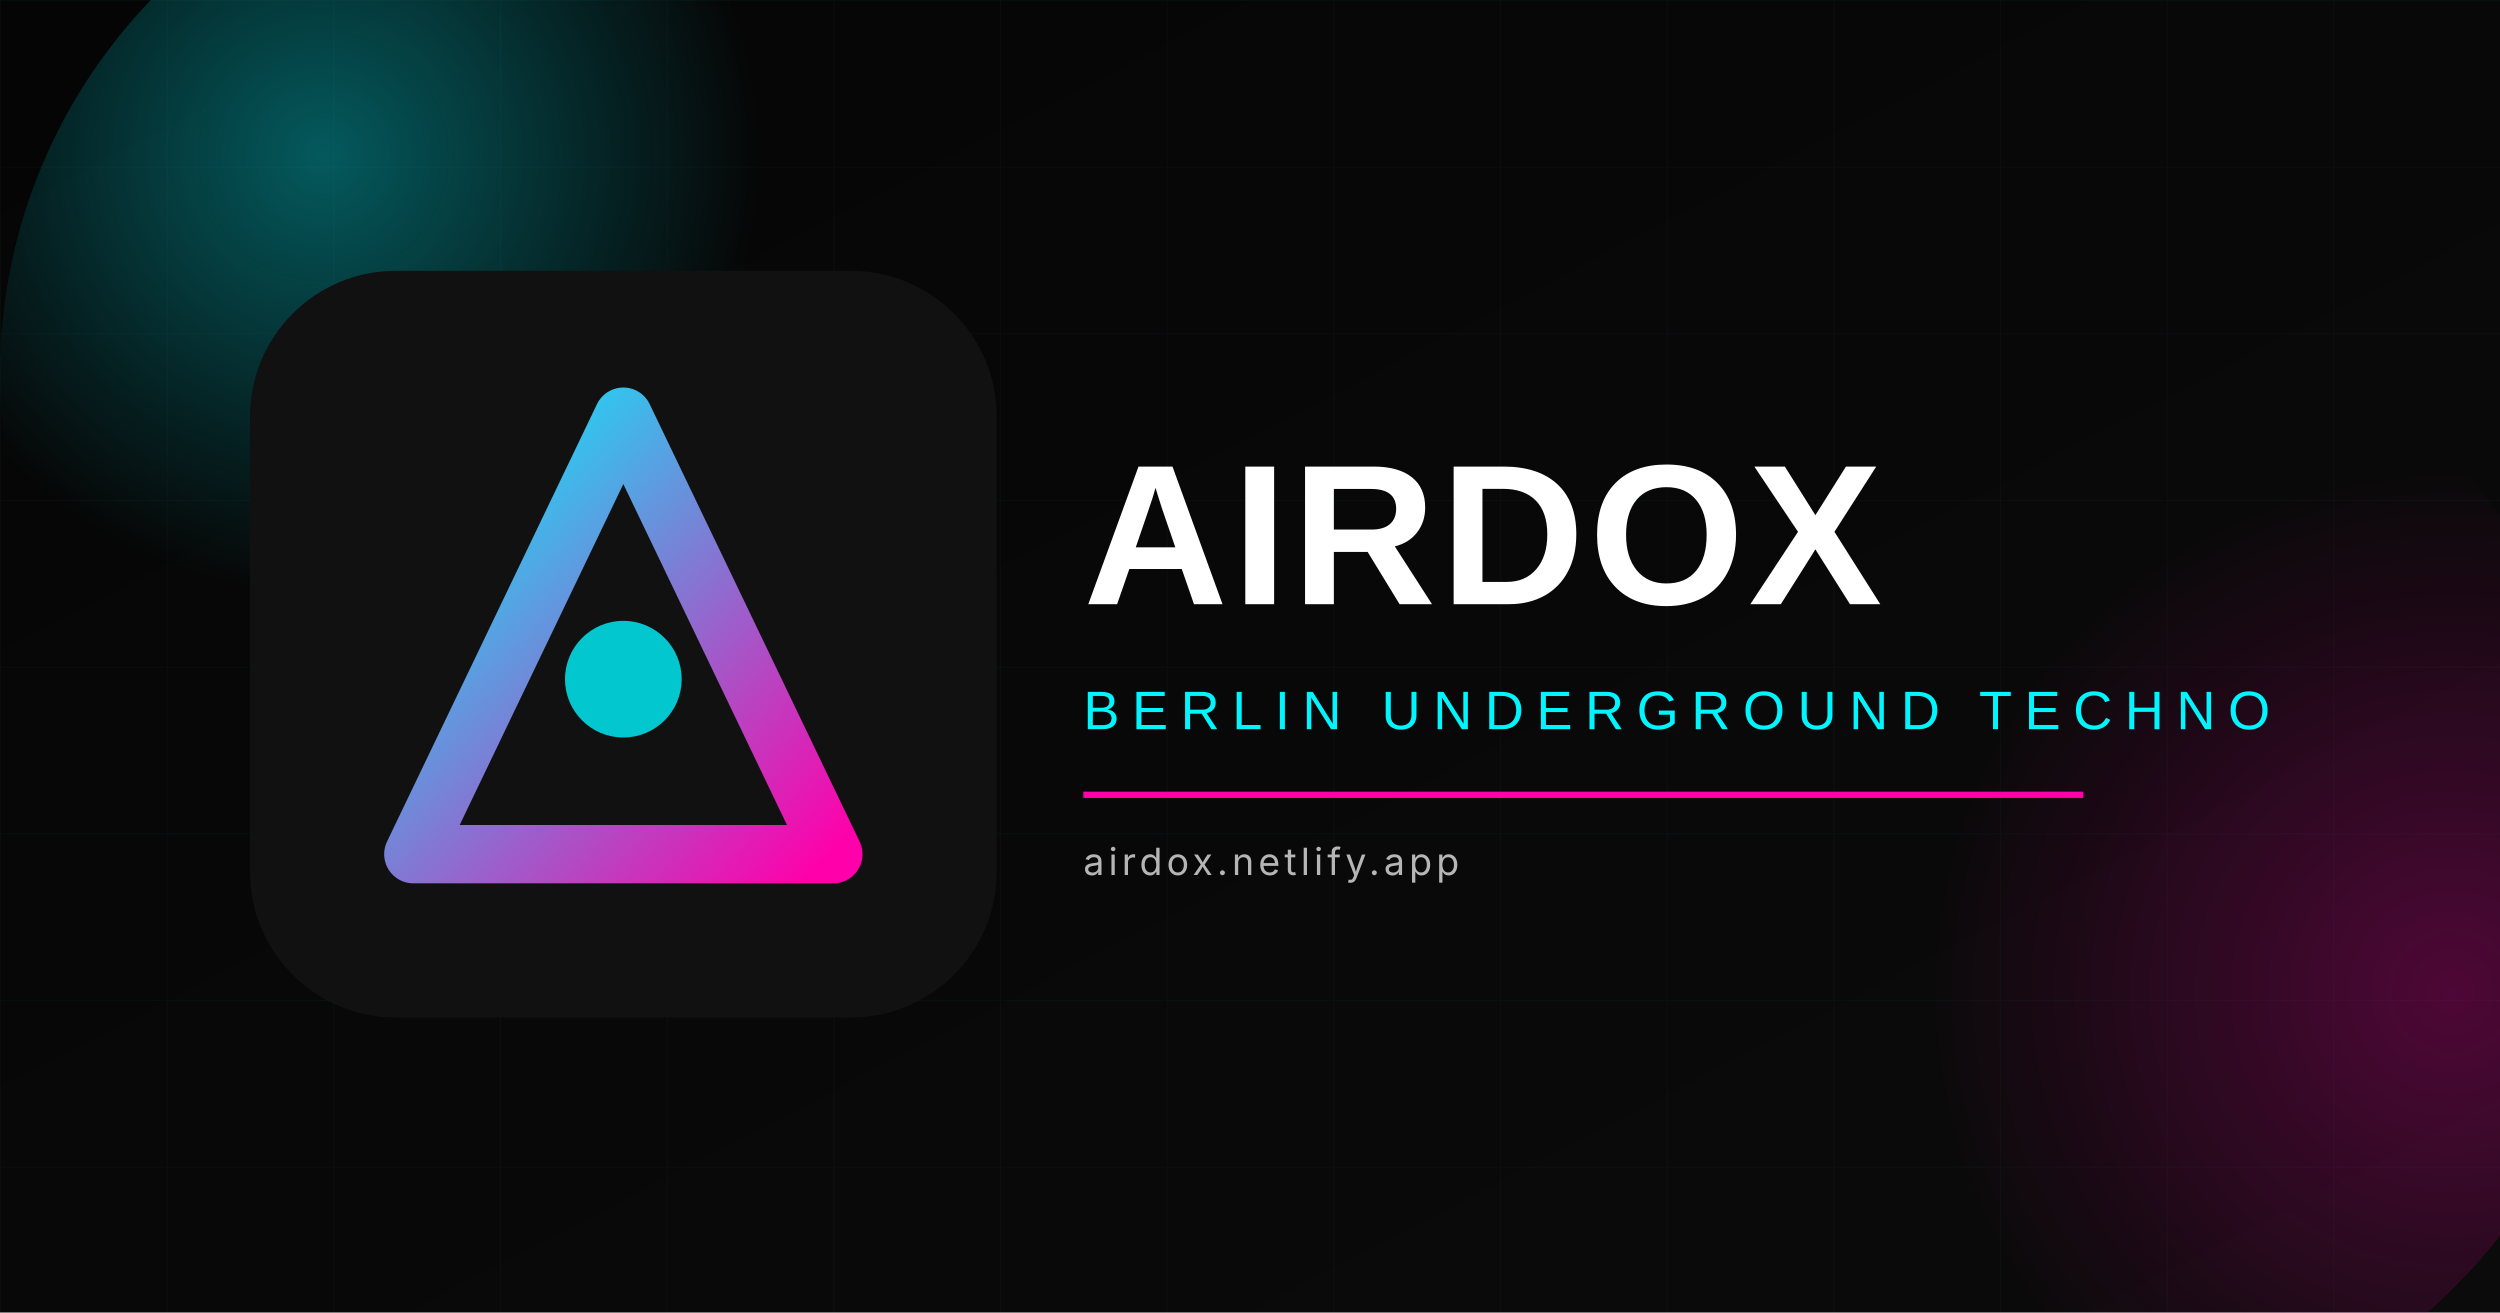
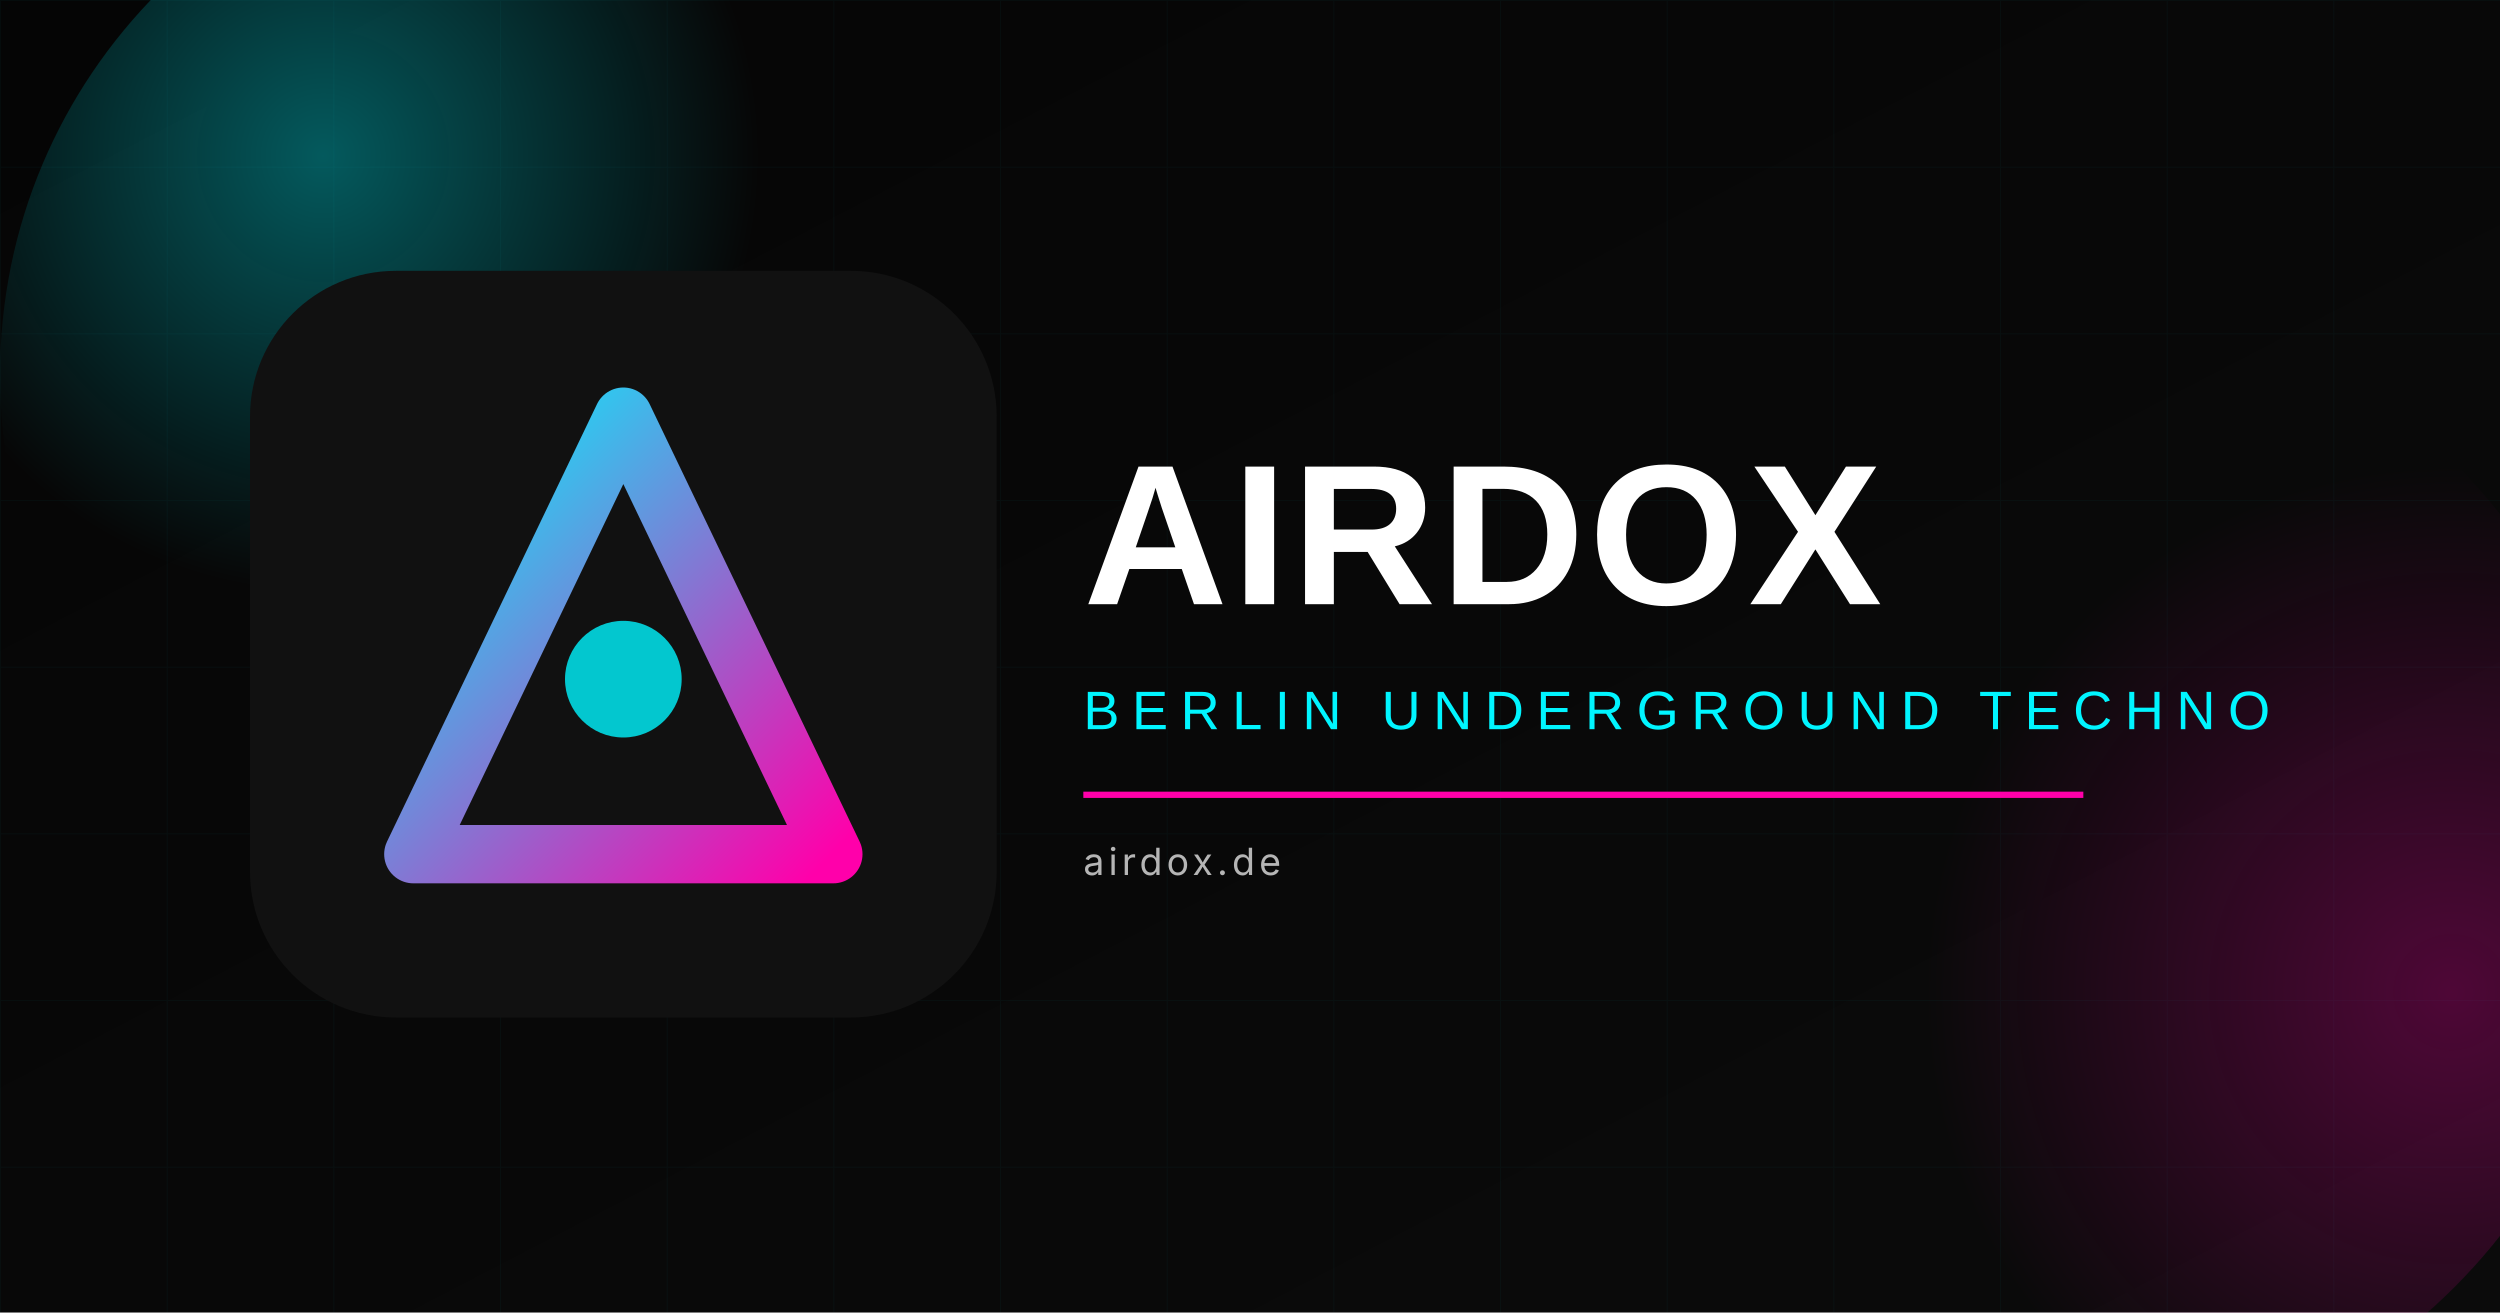
<svg xmlns="http://www.w3.org/2000/svg" width="1200" height="630" viewBox="0 0 1200 630">
  <defs>
    <linearGradient id="bg" x1="0%" y1="0%" x2="100%" y2="100%">
      <stop offset="0%" stop-color="#050505" />
      <stop offset="100%" stop-color="#0b0b0b" />
    </linearGradient>
    <radialGradient id="glowCyan" cx="30%" cy="30%" r="40%">
      <stop offset="0%" stop-color="#00f5ff" stop-opacity="0.35" />
      <stop offset="100%" stop-color="#00f5ff" stop-opacity="0" />
    </radialGradient>
    <radialGradient id="glowPink" cx="85%" cy="60%" r="45%">
      <stop offset="0%" stop-color="#ff00aa" stop-opacity="0.28" />
      <stop offset="100%" stop-color="#ff00aa" stop-opacity="0" />
    </radialGradient>
    <linearGradient id="logoGrad" x1="0%" y1="0%" x2="100%" y2="100%">
      <stop offset="0%" stop-color="#00f5ff" />
      <stop offset="100%" stop-color="#ff00aa" />
    </linearGradient>
    <pattern id="grid" width="80" height="80" patternUnits="userSpaceOnUse">
      <path d="M80 0H0V80" fill="none" stroke="rgba(0,245,255,0.08)" stroke-width="1" />
    </pattern>
  </defs>
  <rect width="1200" height="630" fill="url(#bg)" />
  <rect width="1200" height="630" fill="url(#grid)" opacity="0.35" />
  <circle cx="260" cy="180" r="260" fill="url(#glowCyan)" />
  <circle cx="980" cy="420" r="280" fill="url(#glowPink)" />
  <g transform="translate(120, 130) scale(0.7)">
    <rect width="512" height="512" rx="100" fill="#111111" />
    <path d="M256 100 L400 400 H112 Z" fill="none" stroke="url(#logoGrad)" stroke-width="40" stroke-linejoin="round" />
    <circle cx="256" cy="280" r="40" fill="#00f5ff" opacity="0.8" />
  </g>
  <text x="520" y="290" fill="#ffffff" font-family="Space Grotesk, Arial, sans-serif" font-size="96" font-weight="700" letter-spacing="2">
    AIRDOX
  </text>
  <text x="520" y="350" fill="#00f5ff" font-family="JetBrains Mono, Arial, monospace" font-size="26" letter-spacing="6">
    BERLIN UNDERGROUND TECHNO
  </text>
  <rect x="520" y="380" width="480" height="3" fill="#ff00aa" />
  <text x="520" y="420" fill="rgba(255,255,255,0.7)" font-family="Inter, Arial, sans-serif" font-size="18" letter-spacing="2">
-     airdox.netlify.app
+     airdox.de
  </text>
</svg>
